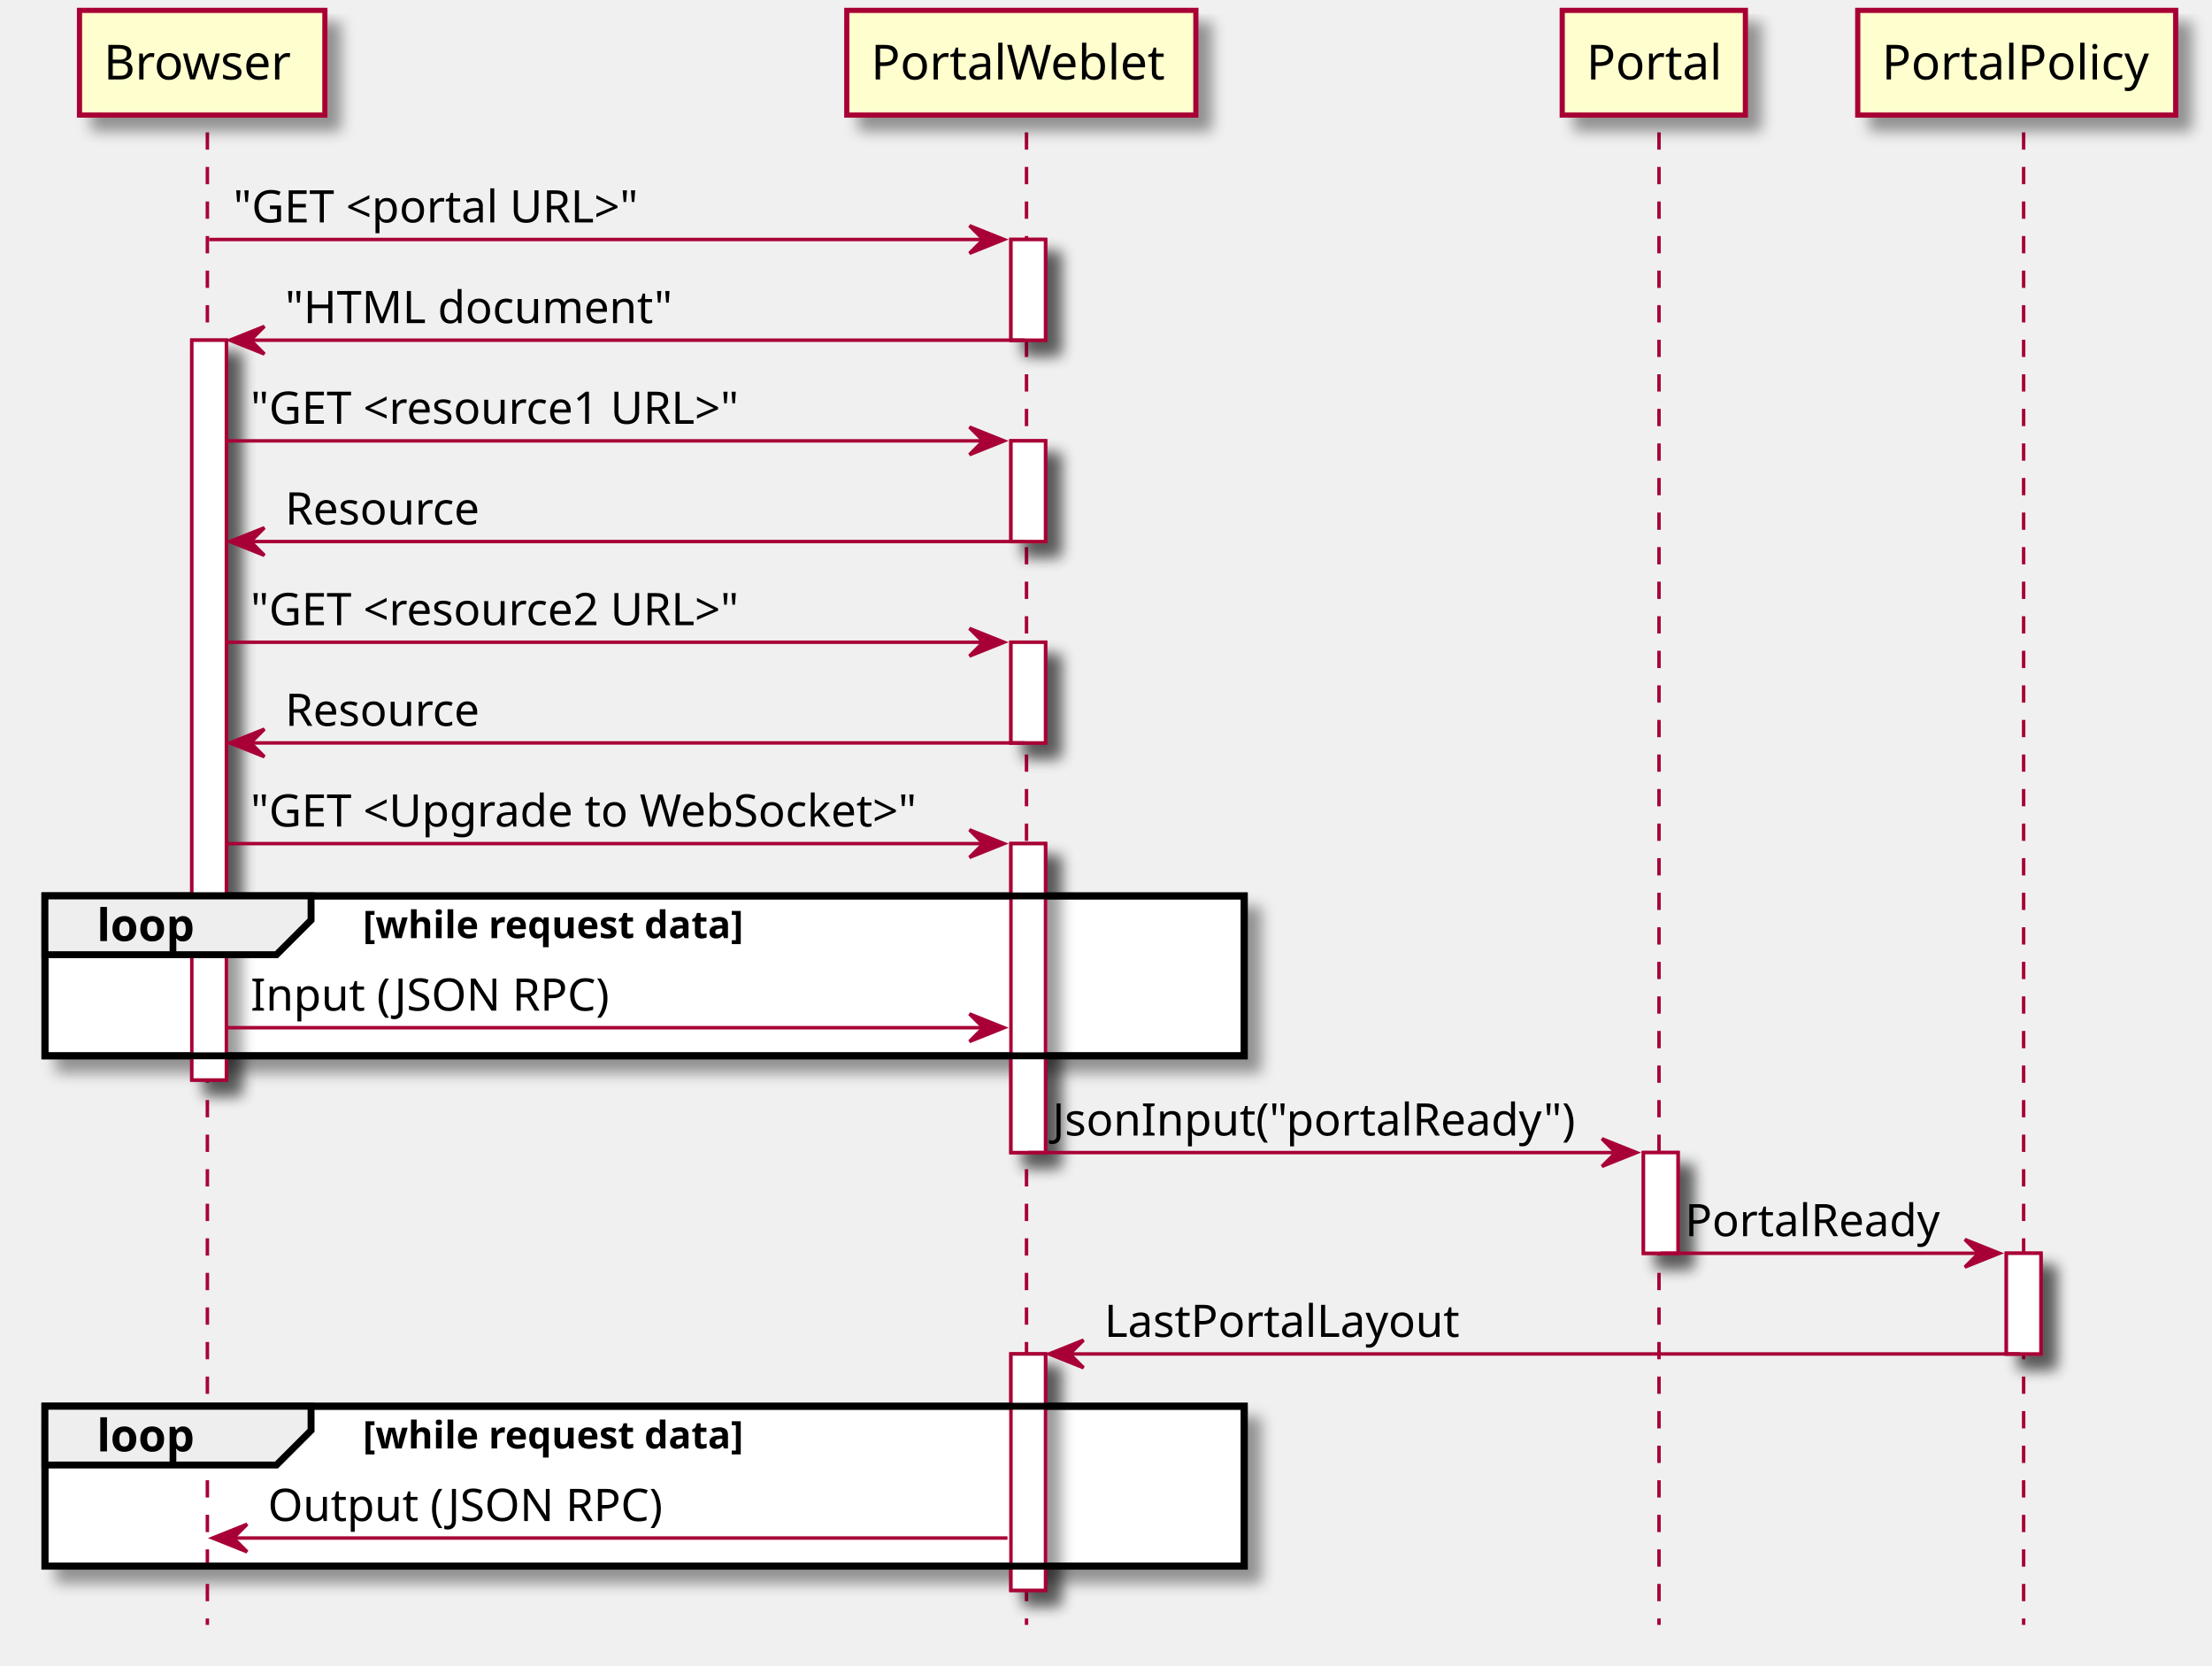
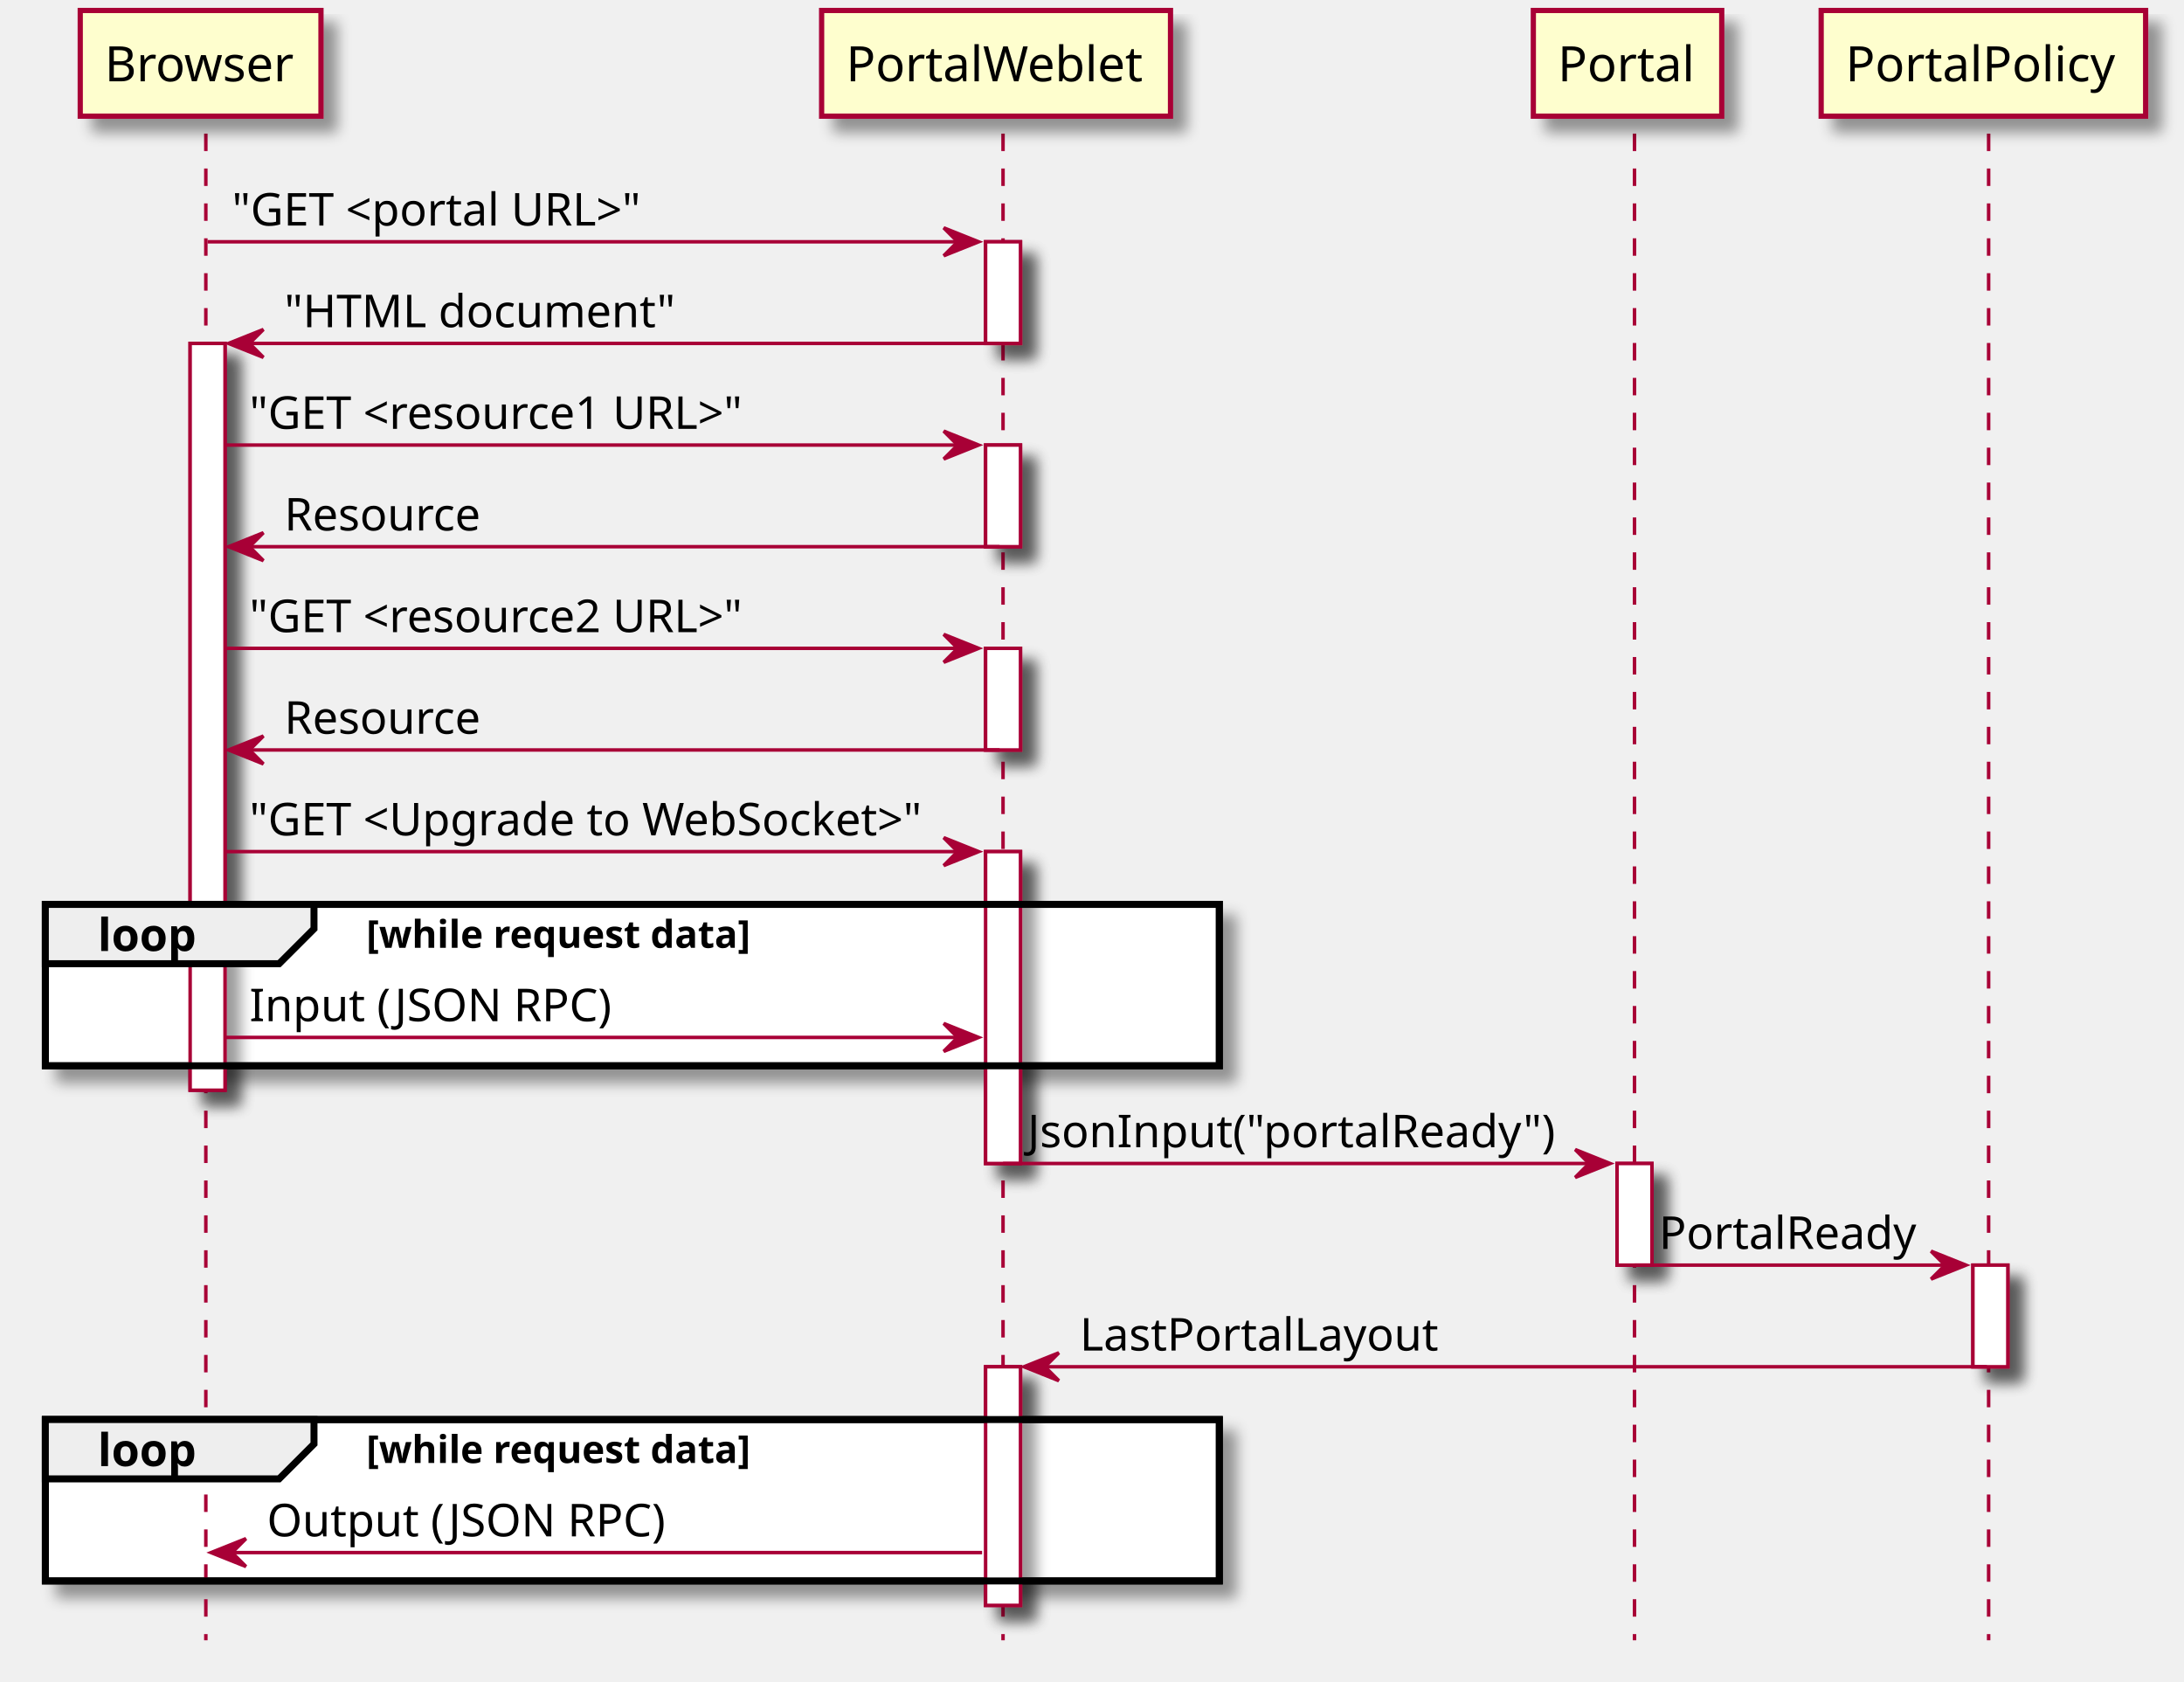
- <svg xmlns="http://www.w3.org/2000/svg" contentScriptType="application/ecmascript" contentStyleType="text/css" height="482px" preserveAspectRatio="none" style="width:640px;height:482px;" version="1.1" viewBox="0 0 640 482" width="640px" zoomAndPan="magnify">
+ <svg xmlns="http://www.w3.org/2000/svg" contentScriptType="application/ecmascript" contentStyleType="text/css" height="482px" preserveAspectRatio="none" style="width:626px;height:482px;" version="1.1" viewBox="0 0 626 482" width="626px" zoomAndPan="magnify">
  <defs>
    <filter height="300%" id="f1k9ectxyo5cco" width="300%" x="-1" y="-1">
      <feGaussianBlur result="blurOut" stdDeviation="2.0" />
      <feColorMatrix in="blurOut" result="blurOut2" type="matrix" values="0 0 0 0 0 0 0 0 0 0 0 0 0 0 0 0 0 0 .4 0" />
      <feOffset dx="4.0" dy="4.0" in="blurOut2" result="blurOut3" />
      <feBlend in="SourceGraphic" in2="blurOut3" mode="normal" />
    </filter>
  </defs>
  <g>
-     <rect fill="#FFFFFF" filter="url(#f1k9ectxyo5cco)" height="214.062" style="stroke: #A80036; stroke-width: 1.0;" width="10" x="55.5" y="98.43" />
-     <rect fill="#FFFFFF" filter="url(#f1k9ectxyo5cco)" height="29.133" style="stroke: #A80036; stroke-width: 1.0;" width="10" x="292.5" y="69.297" />
-     <rect fill="#FFFFFF" filter="url(#f1k9ectxyo5cco)" height="29.133" style="stroke: #A80036; stroke-width: 1.0;" width="10" x="292.5" y="127.562" />
-     <rect fill="#FFFFFF" filter="url(#f1k9ectxyo5cco)" height="29.133" style="stroke: #A80036; stroke-width: 1.0;" width="10" x="292.5" y="185.828" />
-     <rect fill="#FFFFFF" filter="url(#f1k9ectxyo5cco)" height="89.398" style="stroke: #A80036; stroke-width: 1.0;" width="10" x="292.5" y="244.094" />
-     <rect fill="#FFFFFF" filter="url(#f1k9ectxyo5cco)" height="68.398" style="stroke: #A80036; stroke-width: 1.0;" width="10" x="292.5" y="391.758" />
-     <rect fill="#FFFFFF" filter="url(#f1k9ectxyo5cco)" height="29.133" style="stroke: #A80036; stroke-width: 1.0;" width="10" x="475.5" y="333.492" />
-     <rect fill="#FFFFFF" filter="url(#f1k9ectxyo5cco)" height="29.133" style="stroke: #A80036; stroke-width: 1.0;" width="10" x="580.5" y="362.625" />
-     <rect fill="#FFFFFF" filter="url(#f1k9ectxyo5cco)" height="46.266" style="stroke: #000000; stroke-width: 2.0;" width="347" x="13" y="259.227" />
-     <rect fill="#FFFFFF" filter="url(#f1k9ectxyo5cco)" height="46.266" style="stroke: #000000; stroke-width: 2.0;" width="347" x="13" y="406.891" />
-     <line style="stroke: #A80036; stroke-width: 1.0; stroke-dasharray: 5.0,5.0;" x1="60" x2="60" y1="38.297" y2="470.156" />
-     <line style="stroke: #A80036; stroke-width: 1.0; stroke-dasharray: 5.0,5.0;" x1="297" x2="297" y1="38.297" y2="470.156" />
-     <line style="stroke: #A80036; stroke-width: 1.0; stroke-dasharray: 5.0,5.0;" x1="480" x2="480" y1="38.297" y2="470.156" />
-     <line style="stroke: #A80036; stroke-width: 1.0; stroke-dasharray: 5.0,5.0;" x1="585.5" x2="585.5" y1="38.297" y2="470.156" />
-     <rect fill="#FEFECE" filter="url(#f1k9ectxyo5cco)" height="30.297" style="stroke: #A80036; stroke-width: 1.5;" width="71" x="23" y="3" />
-     <text fill="#000000" font-family="sans-serif" font-size="14" lengthAdjust="spacingAndGlyphs" textLength="57" x="30" y="22.995">Browser</text>
-     <rect fill="#FEFECE" filter="url(#f1k9ectxyo5cco)" height="30.297" style="stroke: #A80036; stroke-width: 1.5;" width="101" x="245" y="3" />
-     <text fill="#000000" font-family="sans-serif" font-size="14" lengthAdjust="spacingAndGlyphs" textLength="87" x="252" y="22.995">PortalWeblet</text>
-     <rect fill="#FEFECE" filter="url(#f1k9ectxyo5cco)" height="30.297" style="stroke: #A80036; stroke-width: 1.5;" width="53" x="452" y="3" />
-     <text fill="#000000" font-family="sans-serif" font-size="14" lengthAdjust="spacingAndGlyphs" textLength="39" x="459" y="22.995">Portal</text>
-     <rect fill="#FEFECE" filter="url(#f1k9ectxyo5cco)" height="30.297" style="stroke: #A80036; stroke-width: 1.5;" width="92" x="537.5" y="3" />
-     <text fill="#000000" font-family="sans-serif" font-size="14" lengthAdjust="spacingAndGlyphs" textLength="78" x="544.5" y="22.995">PortalPolicy</text>
-     <rect fill="#FFFFFF" filter="url(#f1k9ectxyo5cco)" height="214.062" style="stroke: #A80036; stroke-width: 1.0;" width="10" x="55.5" y="98.43" />
-     <rect fill="#FFFFFF" filter="url(#f1k9ectxyo5cco)" height="29.133" style="stroke: #A80036; stroke-width: 1.0;" width="10" x="292.5" y="69.297" />
-     <rect fill="#FFFFFF" filter="url(#f1k9ectxyo5cco)" height="29.133" style="stroke: #A80036; stroke-width: 1.0;" width="10" x="292.5" y="127.562" />
-     <rect fill="#FFFFFF" filter="url(#f1k9ectxyo5cco)" height="29.133" style="stroke: #A80036; stroke-width: 1.0;" width="10" x="292.5" y="185.828" />
-     <rect fill="#FFFFFF" filter="url(#f1k9ectxyo5cco)" height="89.398" style="stroke: #A80036; stroke-width: 1.0;" width="10" x="292.5" y="244.094" />
-     <rect fill="#FFFFFF" filter="url(#f1k9ectxyo5cco)" height="68.398" style="stroke: #A80036; stroke-width: 1.0;" width="10" x="292.5" y="391.758" />
-     <rect fill="#FFFFFF" filter="url(#f1k9ectxyo5cco)" height="29.133" style="stroke: #A80036; stroke-width: 1.0;" width="10" x="475.5" y="333.492" />
-     <rect fill="#FFFFFF" filter="url(#f1k9ectxyo5cco)" height="29.133" style="stroke: #A80036; stroke-width: 1.0;" width="10" x="580.5" y="362.625" />
-     <polygon fill="#A80036" points="280.5,65.297,290.5,69.297,280.5,73.297,284.5,69.297" style="stroke: #A80036; stroke-width: 1.0;" />
-     <line style="stroke: #A80036; stroke-width: 1.0;" x1="60.5" x2="286.5" y1="69.297" y2="69.297" />
-     <text fill="#000000" font-family="sans-serif" font-size="13" lengthAdjust="spacingAndGlyphs" textLength="127" x="67.5" y="64.364">"GET &lt;portal URL&gt;"</text>
-     <polygon fill="#A80036" points="76.5,94.43,66.5,98.43,76.5,102.43,72.5,98.43" style="stroke: #A80036; stroke-width: 1.0;" />
-     <line style="stroke: #A80036; stroke-width: 1.0;" x1="70.5" x2="296.5" y1="98.43" y2="98.43" />
-     <text fill="#000000" font-family="sans-serif" font-size="13" lengthAdjust="spacingAndGlyphs" textLength="114" x="82.5" y="93.497">"HTML document"</text>
-     <polygon fill="#A80036" points="280.5,123.562,290.5,127.562,280.5,131.562,284.5,127.562" style="stroke: #A80036; stroke-width: 1.0;" />
-     <line style="stroke: #A80036; stroke-width: 1.0;" x1="65.5" x2="286.5" y1="127.562" y2="127.562" />
-     <text fill="#000000" font-family="sans-serif" font-size="13" lengthAdjust="spacingAndGlyphs" textLength="154" x="72.5" y="122.629">"GET &lt;resource1 URL&gt;"</text>
-     <polygon fill="#A80036" points="76.5,152.695,66.5,156.695,76.5,160.695,72.5,156.695" style="stroke: #A80036; stroke-width: 1.0;" />
-     <line style="stroke: #A80036; stroke-width: 1.0;" x1="70.5" x2="296.5" y1="156.695" y2="156.695" />
-     <text fill="#000000" font-family="sans-serif" font-size="13" lengthAdjust="spacingAndGlyphs" textLength="59" x="82.5" y="151.762">Resource</text>
-     <polygon fill="#A80036" points="280.5,181.828,290.5,185.828,280.5,189.828,284.5,185.828" style="stroke: #A80036; stroke-width: 1.0;" />
-     <line style="stroke: #A80036; stroke-width: 1.0;" x1="65.5" x2="286.5" y1="185.828" y2="185.828" />
-     <text fill="#000000" font-family="sans-serif" font-size="13" lengthAdjust="spacingAndGlyphs" textLength="154" x="72.5" y="180.895">"GET &lt;resource2 URL&gt;"</text>
-     <polygon fill="#A80036" points="76.5,210.961,66.5,214.961,76.5,218.961,72.5,214.961" style="stroke: #A80036; stroke-width: 1.0;" />
-     <line style="stroke: #A80036; stroke-width: 1.0;" x1="70.5" x2="296.5" y1="214.961" y2="214.961" />
-     <text fill="#000000" font-family="sans-serif" font-size="13" lengthAdjust="spacingAndGlyphs" textLength="59" x="82.5" y="210.028">Resource</text>
-     <polygon fill="#A80036" points="280.5,240.094,290.5,244.094,280.5,248.094,284.5,244.094" style="stroke: #A80036; stroke-width: 1.0;" />
-     <line style="stroke: #A80036; stroke-width: 1.0;" x1="65.5" x2="286.5" y1="244.094" y2="244.094" />
-     <text fill="#000000" font-family="sans-serif" font-size="13" lengthAdjust="spacingAndGlyphs" textLength="208" x="72.5" y="239.161">"GET &lt;Upgrade to WebSocket&gt;"</text>
-     <rect fill="none" height="46.266" style="stroke: #000000; stroke-width: 2.0;" width="347" x="13" y="259.227" />
-     <polygon fill="#EEEEEE" points="13,259.227,90,259.227,90,266.227,80,276.227,13,276.227,13,259.227" style="stroke: #000000; stroke-width: 2.0;" />
-     <text fill="#000000" font-family="sans-serif" font-size="13" font-weight="bold" lengthAdjust="spacingAndGlyphs" textLength="32" x="28" y="272.293">loop</text>
-     <text fill="#000000" font-family="sans-serif" font-size="11" font-weight="bold" lengthAdjust="spacingAndGlyphs" textLength="131" x="105" y="271.437">[while request data]</text>
-     <polygon fill="#A80036" points="280.5,293.359,290.5,297.359,280.5,301.359,284.5,297.359" style="stroke: #A80036; stroke-width: 1.0;" />
-     <line style="stroke: #A80036; stroke-width: 1.0;" x1="65.5" x2="286.5" y1="297.359" y2="297.359" />
-     <text fill="#000000" font-family="sans-serif" font-size="13" lengthAdjust="spacingAndGlyphs" textLength="107" x="72.5" y="292.426">Input (JSON RPC)</text>
-     <polygon fill="#A80036" points="463.5,329.492,473.5,333.492,463.5,337.492,467.5,333.492" style="stroke: #A80036; stroke-width: 1.0;" />
-     <line style="stroke: #A80036; stroke-width: 1.0;" x1="297.5" x2="469.5" y1="333.492" y2="333.492" />
-     <text fill="#000000" font-family="sans-serif" font-size="13" lengthAdjust="spacingAndGlyphs" textLength="154" x="304.5" y="328.559">JsonInput("portalReady")</text>
-     <polygon fill="#A80036" points="568.5,358.625,578.5,362.625,568.5,366.625,572.5,362.625" style="stroke: #A80036; stroke-width: 1.0;" />
-     <line style="stroke: #A80036; stroke-width: 1.0;" x1="480.5" x2="574.5" y1="362.625" y2="362.625" />
-     <text fill="#000000" font-family="sans-serif" font-size="13" lengthAdjust="spacingAndGlyphs" textLength="76" x="487.5" y="357.692">PortalReady</text>
-     <polygon fill="#A80036" points="313.5,387.758,303.5,391.758,313.5,395.758,309.5,391.758" style="stroke: #A80036; stroke-width: 1.0;" />
-     <line style="stroke: #A80036; stroke-width: 1.0;" x1="307.5" x2="584.5" y1="391.758" y2="391.758" />
-     <text fill="#000000" font-family="sans-serif" font-size="13" lengthAdjust="spacingAndGlyphs" textLength="107" x="319.5" y="386.825">LastPortalLayout</text>
-     <rect fill="none" height="46.266" style="stroke: #000000; stroke-width: 2.0;" width="347" x="13" y="406.891" />
-     <polygon fill="#EEEEEE" points="13,406.891,90,406.891,90,413.891,80,423.891,13,423.891,13,406.891" style="stroke: #000000; stroke-width: 2.0;" />
-     <text fill="#000000" font-family="sans-serif" font-size="13" font-weight="bold" lengthAdjust="spacingAndGlyphs" textLength="32" x="28" y="419.957">loop</text>
-     <text fill="#000000" font-family="sans-serif" font-size="11" font-weight="bold" lengthAdjust="spacingAndGlyphs" textLength="131" x="105" y="419.101">[while request data]</text>
-     <polygon fill="#A80036" points="71.5,441.023,61.5,445.023,71.5,449.023,67.5,445.023" style="stroke: #A80036; stroke-width: 1.0;" />
-     <line style="stroke: #A80036; stroke-width: 1.0;" x1="65.5" x2="291.5" y1="445.023" y2="445.023" />
-     <text fill="#000000" font-family="sans-serif" font-size="13" lengthAdjust="spacingAndGlyphs" textLength="119" x="77.5" y="440.09">Output (JSON RPC)</text>
+     <rect fill="#FFFFFF" filter="url(#f1k9ectxyo5cco)" height="214.012" style="stroke: #A80036; stroke-width: 1.0;" width="10" x="54.5" y="98.416" />
+     <rect fill="#FFFFFF" filter="url(#f1k9ectxyo5cco)" height="29.127" style="stroke: #A80036; stroke-width: 1.0;" width="10" x="282.5" y="69.29" />
+     <rect fill="#FFFFFF" filter="url(#f1k9ectxyo5cco)" height="29.127" style="stroke: #A80036; stroke-width: 1.0;" width="10" x="282.5" y="127.543" />
+     <rect fill="#FFFFFF" filter="url(#f1k9ectxyo5cco)" height="29.127" style="stroke: #A80036; stroke-width: 1.0;" width="10" x="282.5" y="185.796" />
+     <rect fill="#FFFFFF" filter="url(#f1k9ectxyo5cco)" height="89.379" style="stroke: #A80036; stroke-width: 1.0;" width="10" x="282.5" y="244.049" />
+     <rect fill="#FFFFFF" filter="url(#f1k9ectxyo5cco)" height="68.379" style="stroke: #A80036; stroke-width: 1.0;" width="10" x="282.5" y="391.681" />
+     <rect fill="#FFFFFF" filter="url(#f1k9ectxyo5cco)" height="29.127" style="stroke: #A80036; stroke-width: 1.0;" width="10" x="463.5" y="333.428" />
+     <rect fill="#FFFFFF" filter="url(#f1k9ectxyo5cco)" height="29.127" style="stroke: #A80036; stroke-width: 1.0;" width="10" x="565.5" y="362.555" />
+     <rect fill="#FFFFFF" filter="url(#f1k9ectxyo5cco)" height="46.253" style="stroke: #000000; stroke-width: 2.0;" width="336.5" x="13" y="259.175" />
+     <rect fill="#FFFFFF" filter="url(#f1k9ectxyo5cco)" height="46.253" style="stroke: #000000; stroke-width: 2.0;" width="336.5" x="13" y="406.808" />
+     <line style="stroke: #A80036; stroke-width: 1.0; stroke-dasharray: 5.0,5.0;" x1="59" x2="59" y1="38.29" y2="470.06" />
+     <line style="stroke: #A80036; stroke-width: 1.0; stroke-dasharray: 5.0,5.0;" x1="287.5" x2="287.5" y1="38.29" y2="470.06" />
+     <line style="stroke: #A80036; stroke-width: 1.0; stroke-dasharray: 5.0,5.0;" x1="468.5" x2="468.5" y1="38.29" y2="470.06" />
+     <line style="stroke: #A80036; stroke-width: 1.0; stroke-dasharray: 5.0,5.0;" x1="570" x2="570" y1="38.29" y2="470.06" />
+     <rect fill="#FEFECE" filter="url(#f1k9ectxyo5cco)" height="30.29" style="stroke: #A80036; stroke-width: 1.5;" width="69" x="23" y="3" />
+     <text fill="#000000" font-family="sans-serif" font-size="14" lengthAdjust="spacingAndGlyphs" textLength="55" x="30" y="23.303">Browser</text>
+     <rect fill="#FEFECE" filter="url(#f1k9ectxyo5cco)" height="30.29" style="stroke: #A80036; stroke-width: 1.5;" width="100" x="235.5" y="3" />
+     <text fill="#000000" font-family="sans-serif" font-size="14" lengthAdjust="spacingAndGlyphs" textLength="86" x="242.5" y="23.303">PortalWeblet</text>
+     <rect fill="#FEFECE" filter="url(#f1k9ectxyo5cco)" height="30.29" style="stroke: #A80036; stroke-width: 1.5;" width="54" x="439.5" y="3" />
+     <text fill="#000000" font-family="sans-serif" font-size="14" lengthAdjust="spacingAndGlyphs" textLength="40" x="446.5" y="23.303">Portal</text>
+     <rect fill="#FEFECE" filter="url(#f1k9ectxyo5cco)" height="30.29" style="stroke: #A80036; stroke-width: 1.5;" width="93" x="522" y="3" />
+     <text fill="#000000" font-family="sans-serif" font-size="14" lengthAdjust="spacingAndGlyphs" textLength="79" x="529" y="23.303">PortalPolicy</text>
+     <rect fill="#FFFFFF" filter="url(#f1k9ectxyo5cco)" height="214.012" style="stroke: #A80036; stroke-width: 1.0;" width="10" x="54.5" y="98.416" />
+     <rect fill="#FFFFFF" filter="url(#f1k9ectxyo5cco)" height="29.127" style="stroke: #A80036; stroke-width: 1.0;" width="10" x="282.5" y="69.29" />
+     <rect fill="#FFFFFF" filter="url(#f1k9ectxyo5cco)" height="29.127" style="stroke: #A80036; stroke-width: 1.0;" width="10" x="282.5" y="127.543" />
+     <rect fill="#FFFFFF" filter="url(#f1k9ectxyo5cco)" height="29.127" style="stroke: #A80036; stroke-width: 1.0;" width="10" x="282.5" y="185.796" />
+     <rect fill="#FFFFFF" filter="url(#f1k9ectxyo5cco)" height="89.379" style="stroke: #A80036; stroke-width: 1.0;" width="10" x="282.5" y="244.049" />
+     <rect fill="#FFFFFF" filter="url(#f1k9ectxyo5cco)" height="68.379" style="stroke: #A80036; stroke-width: 1.0;" width="10" x="282.5" y="391.681" />
+     <rect fill="#FFFFFF" filter="url(#f1k9ectxyo5cco)" height="29.127" style="stroke: #A80036; stroke-width: 1.0;" width="10" x="463.5" y="333.428" />
+     <rect fill="#FFFFFF" filter="url(#f1k9ectxyo5cco)" height="29.127" style="stroke: #A80036; stroke-width: 1.0;" width="10" x="565.5" y="362.555" />
+     <polygon fill="#A80036" points="270.5,65.29,280.5,69.29,270.5,73.29,274.5,69.29" style="stroke: #A80036; stroke-width: 1.0;" />
+     <line style="stroke: #A80036; stroke-width: 1.0;" x1="59.5" x2="276.5" y1="69.29" y2="69.29" />
+     <text fill="#000000" font-family="sans-serif" font-size="13" lengthAdjust="spacingAndGlyphs" textLength="123" x="66.5" y="64.643">"GET &lt;portal URL&gt;"</text>
+     <polygon fill="#A80036" points="75.5,94.416,65.5,98.416,75.5,102.416,71.5,98.416" style="stroke: #A80036; stroke-width: 1.0;" />
+     <line style="stroke: #A80036; stroke-width: 1.0;" x1="69.5" x2="286.5" y1="98.416" y2="98.416" />
+     <text fill="#000000" font-family="sans-serif" font-size="13" lengthAdjust="spacingAndGlyphs" textLength="113" x="81.5" y="93.769">"HTML document"</text>
+     <polygon fill="#A80036" points="270.5,123.543,280.5,127.543,270.5,131.543,274.5,127.543" style="stroke: #A80036; stroke-width: 1.0;" />
+     <line style="stroke: #A80036; stroke-width: 1.0;" x1="64.5" x2="276.5" y1="127.543" y2="127.543" />
+     <text fill="#000000" font-family="sans-serif" font-size="13" lengthAdjust="spacingAndGlyphs" textLength="148" x="71.5" y="122.895">"GET &lt;resource1 URL&gt;"</text>
+     <polygon fill="#A80036" points="75.5,152.669,65.5,156.669,75.5,160.669,71.5,156.669" style="stroke: #A80036; stroke-width: 1.0;" />
+     <line style="stroke: #A80036; stroke-width: 1.0;" x1="69.5" x2="286.5" y1="156.669" y2="156.669" />
+     <text fill="#000000" font-family="sans-serif" font-size="13" lengthAdjust="spacingAndGlyphs" textLength="57" x="81.5" y="152.022">Resource</text>
+     <polygon fill="#A80036" points="270.5,181.796,280.5,185.796,270.5,189.796,274.5,185.796" style="stroke: #A80036; stroke-width: 1.0;" />
+     <line style="stroke: #A80036; stroke-width: 1.0;" x1="64.5" x2="276.5" y1="185.796" y2="185.796" />
+     <text fill="#000000" font-family="sans-serif" font-size="13" lengthAdjust="spacingAndGlyphs" textLength="148" x="71.5" y="181.148">"GET &lt;resource2 URL&gt;"</text>
+     <polygon fill="#A80036" points="75.5,210.922,65.5,214.922,75.5,218.922,71.5,214.922" style="stroke: #A80036; stroke-width: 1.0;" />
+     <line style="stroke: #A80036; stroke-width: 1.0;" x1="69.5" x2="286.5" y1="214.922" y2="214.922" />
+     <text fill="#000000" font-family="sans-serif" font-size="13" lengthAdjust="spacingAndGlyphs" textLength="57" x="81.5" y="210.275">Resource</text>
+     <polygon fill="#A80036" points="270.5,240.049,280.5,244.049,270.5,248.049,274.5,244.049" style="stroke: #A80036; stroke-width: 1.0;" />
+     <line style="stroke: #A80036; stroke-width: 1.0;" x1="64.5" x2="276.5" y1="244.049" y2="244.049" />
+     <text fill="#000000" font-family="sans-serif" font-size="13" lengthAdjust="spacingAndGlyphs" textLength="199" x="71.5" y="239.401">"GET &lt;Upgrade to WebSocket&gt;"</text>
+     <rect fill="none" height="46.253" style="stroke: #000000; stroke-width: 2.0;" width="336.5" x="13" y="259.175" />
+     <polygon fill="#EEEEEE" points="13,259.175,90,259.175,90,266.175,80,276.175,13,276.175,13,259.175" style="stroke: #000000; stroke-width: 2.0;" />
+     <text fill="#000000" font-family="sans-serif" font-size="13" font-weight="bold" lengthAdjust="spacingAndGlyphs" textLength="32" x="28" y="272.528">loop</text>
+     <text fill="#000000" font-family="sans-serif" font-size="11" font-weight="bold" lengthAdjust="spacingAndGlyphs" textLength="125" x="105" y="271.627">[while request data]</text>
+     <polygon fill="#A80036" points="270.5,293.302,280.5,297.302,270.5,301.302,274.5,297.302" style="stroke: #A80036; stroke-width: 1.0;" />
+     <line style="stroke: #A80036; stroke-width: 1.0;" x1="64.5" x2="276.5" y1="297.302" y2="297.302" />
+     <text fill="#000000" font-family="sans-serif" font-size="13" lengthAdjust="spacingAndGlyphs" textLength="104" x="71.5" y="292.654">Input (JSON RPC)</text>
+     <polygon fill="#A80036" points="451.5,329.428,461.5,333.428,451.5,337.428,455.5,333.428" style="stroke: #A80036; stroke-width: 1.0;" />
+     <line style="stroke: #A80036; stroke-width: 1.0;" x1="287.5" x2="457.5" y1="333.428" y2="333.428" />
+     <text fill="#000000" font-family="sans-serif" font-size="13" lengthAdjust="spacingAndGlyphs" textLength="152" x="294.5" y="328.781">JsonInput("portalReady")</text>
+     <polygon fill="#A80036" points="553.5,358.555,563.5,362.555,553.5,366.555,557.5,362.555" style="stroke: #A80036; stroke-width: 1.0;" />
+     <line style="stroke: #A80036; stroke-width: 1.0;" x1="468.5" x2="559.5" y1="362.555" y2="362.555" />
+     <text fill="#000000" font-family="sans-serif" font-size="13" lengthAdjust="spacingAndGlyphs" textLength="73" x="475.5" y="357.907">PortalReady</text>
+     <polygon fill="#A80036" points="303.5,387.681,293.5,391.681,303.5,395.681,299.5,391.681" style="stroke: #A80036; stroke-width: 1.0;" />
+     <line style="stroke: #A80036; stroke-width: 1.0;" x1="297.5" x2="569.5" y1="391.681" y2="391.681" />
+     <text fill="#000000" font-family="sans-serif" font-size="13" lengthAdjust="spacingAndGlyphs" textLength="104" x="309.5" y="387.034">LastPortalLayout</text>
+     <rect fill="none" height="46.253" style="stroke: #000000; stroke-width: 2.0;" width="336.5" x="13" y="406.808" />
+     <polygon fill="#EEEEEE" points="13,406.808,90,406.808,90,413.808,80,423.808,13,423.808,13,406.808" style="stroke: #000000; stroke-width: 2.0;" />
+     <text fill="#000000" font-family="sans-serif" font-size="13" font-weight="bold" lengthAdjust="spacingAndGlyphs" textLength="32" x="28" y="420.16">loop</text>
+     <text fill="#000000" font-family="sans-serif" font-size="11" font-weight="bold" lengthAdjust="spacingAndGlyphs" textLength="125" x="105" y="419.26">[while request data]</text>
+     <polygon fill="#A80036" points="70.5,440.934,60.5,444.934,70.5,448.934,66.5,444.934" style="stroke: #A80036; stroke-width: 1.0;" />
+     <line style="stroke: #A80036; stroke-width: 1.0;" x1="64.5" x2="281.5" y1="444.934" y2="444.934" />
+     <text fill="#000000" font-family="sans-serif" font-size="13" lengthAdjust="spacingAndGlyphs" textLength="115" x="76.5" y="440.287">Output (JSON RPC)</text>
  </g>
</svg>
